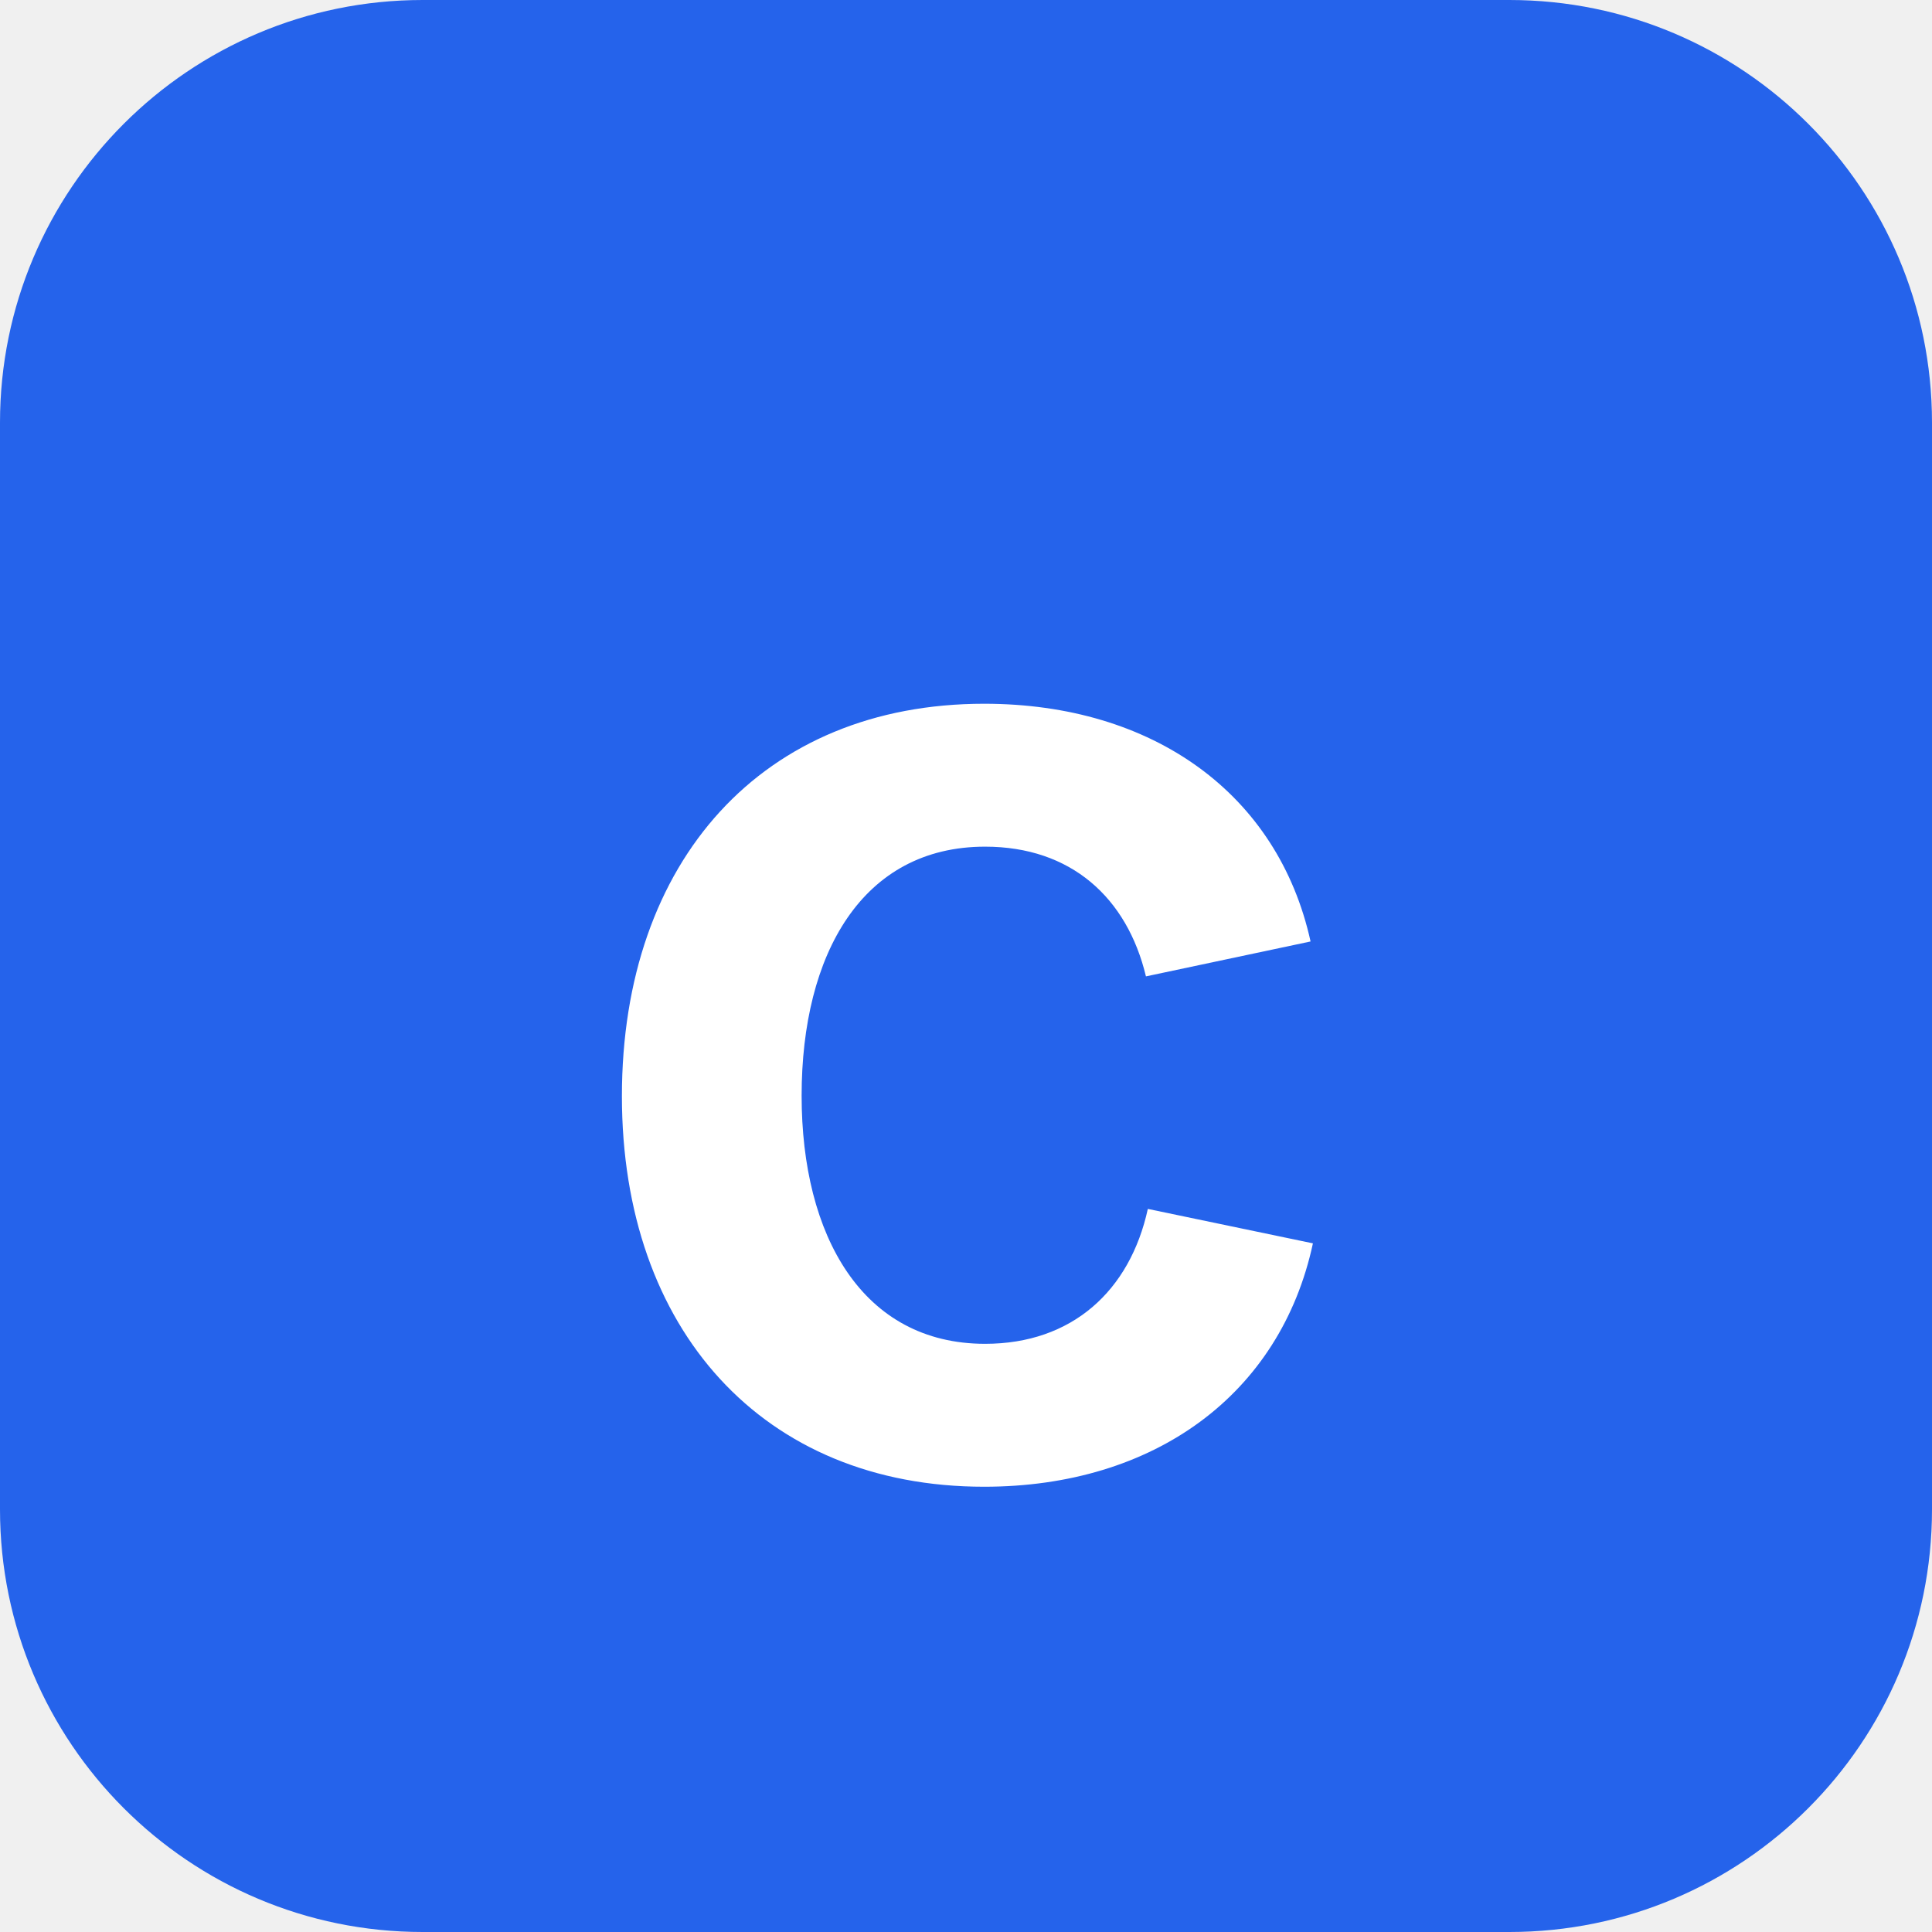
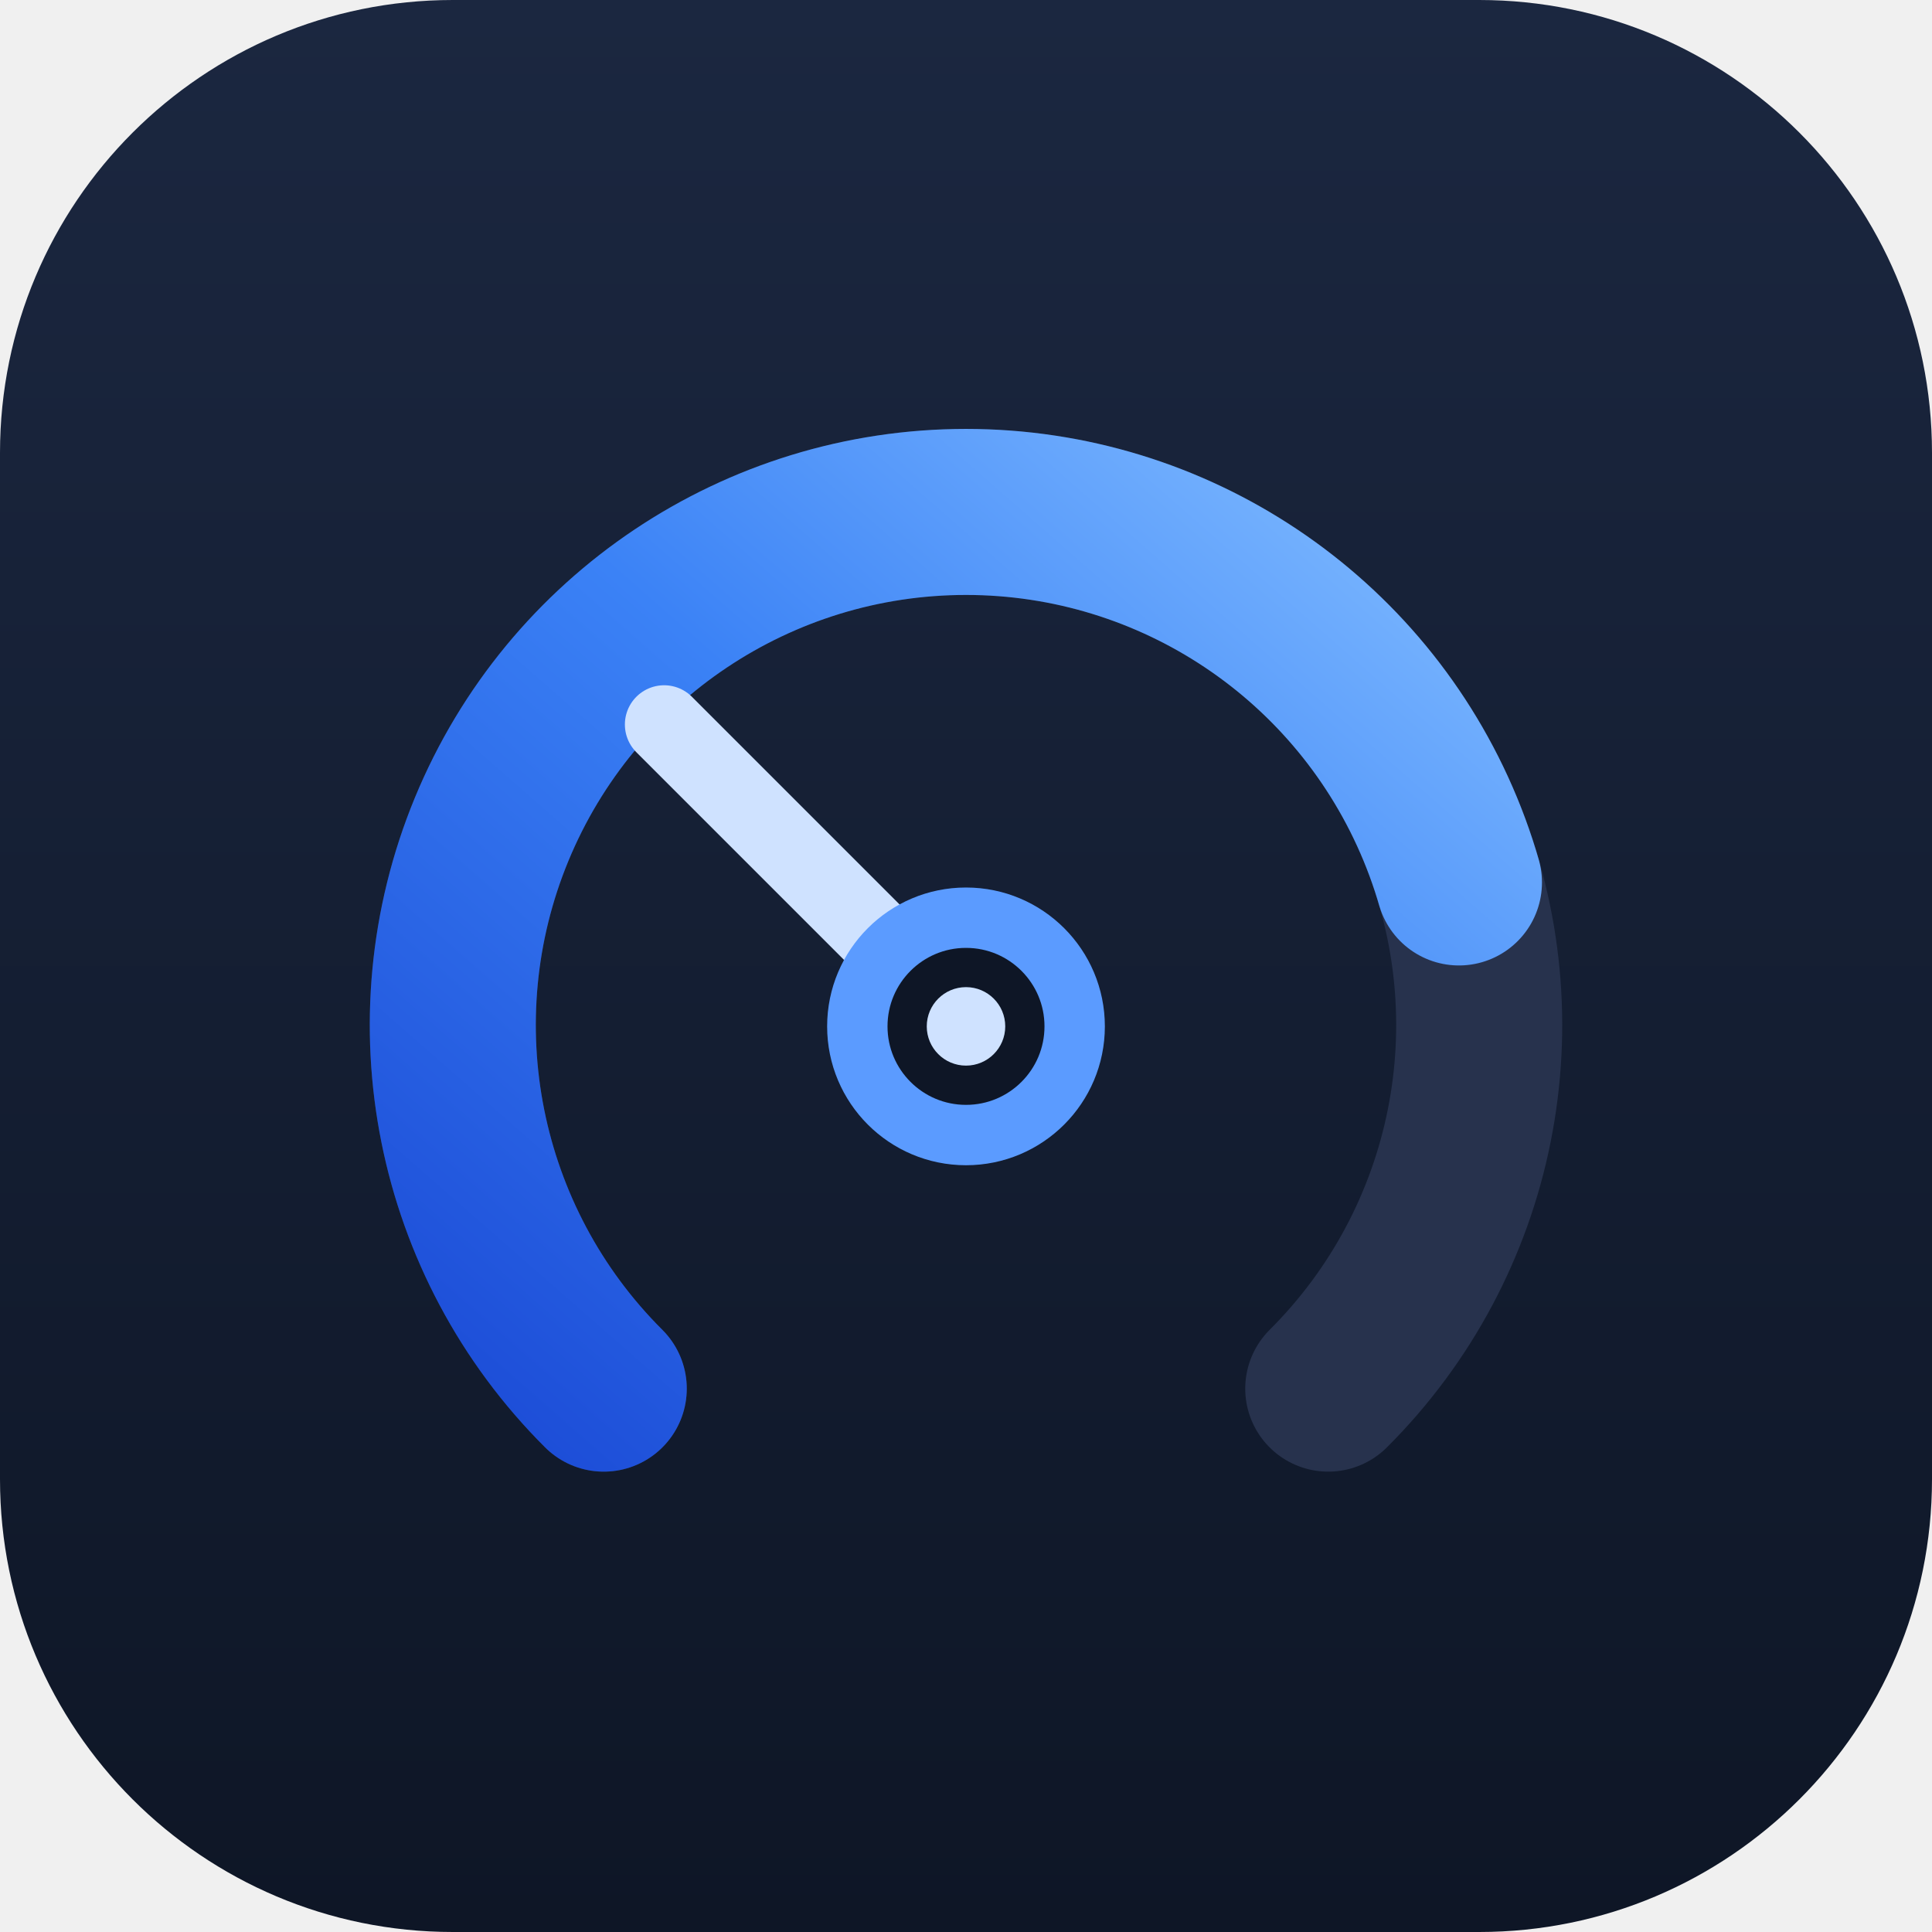
<svg xmlns="http://www.w3.org/2000/svg" viewBox="0 0 64 64">
-   <rect width="64" height="64" rx="14" fill="#2563EB" />
-   <text x="50%" y="50%" fill="#ffffff" font-family="Inter, 'Helvetica Neue', Arial, sans-serif" font-size="46" font-weight="600" text-anchor="middle" dominant-baseline="central">c</text>
+   <defs>
+     <linearGradient id="tile" x1="0" y1="0" x2="0" y2="64" gradientUnits="userSpaceOnUse">
+       <stop offset="0" stop-color="#1b2740" />
+       <stop offset="1" stop-color="#0e1626" />
+     </linearGradient>
+     <linearGradient id="gauge" x1="18" y1="48" x2="46" y2="16" gradientUnits="userSpaceOnUse">
+       <stop offset="0" stop-color="#1d4ed8" />
+       <stop offset="0.55" stop-color="#3b82f6" />
+       <stop offset="1" stop-color="#7cb8ff" />
+     </linearGradient>
+   </defs>
+   <rect width="64" height="64" rx="15" fill="url(#tile)" />
+   <path d="M 20 46 A 17 17 0 1 1 44 46" fill="none" stroke="#27324d" stroke-width="5.5" stroke-linecap="round" />
+   <path d="M 20 46 A 17 17 0 1 1 44 46" fill="none" stroke="url(#gauge)" stroke-width="5.5" stroke-linecap="round" stroke-dasharray="62 200" />
+   <line x1="32" y1="34" x2="22" y2="24" stroke="#cfe2ff" stroke-width="2.6" stroke-linecap="round" />
+   <circle cx="32" cy="34" r="3.6" fill="#0e1626" stroke="#5b9bff" stroke-width="2" />
+   <circle cx="32" cy="34" r="1.3" fill="#cfe2ff" />
</svg>
